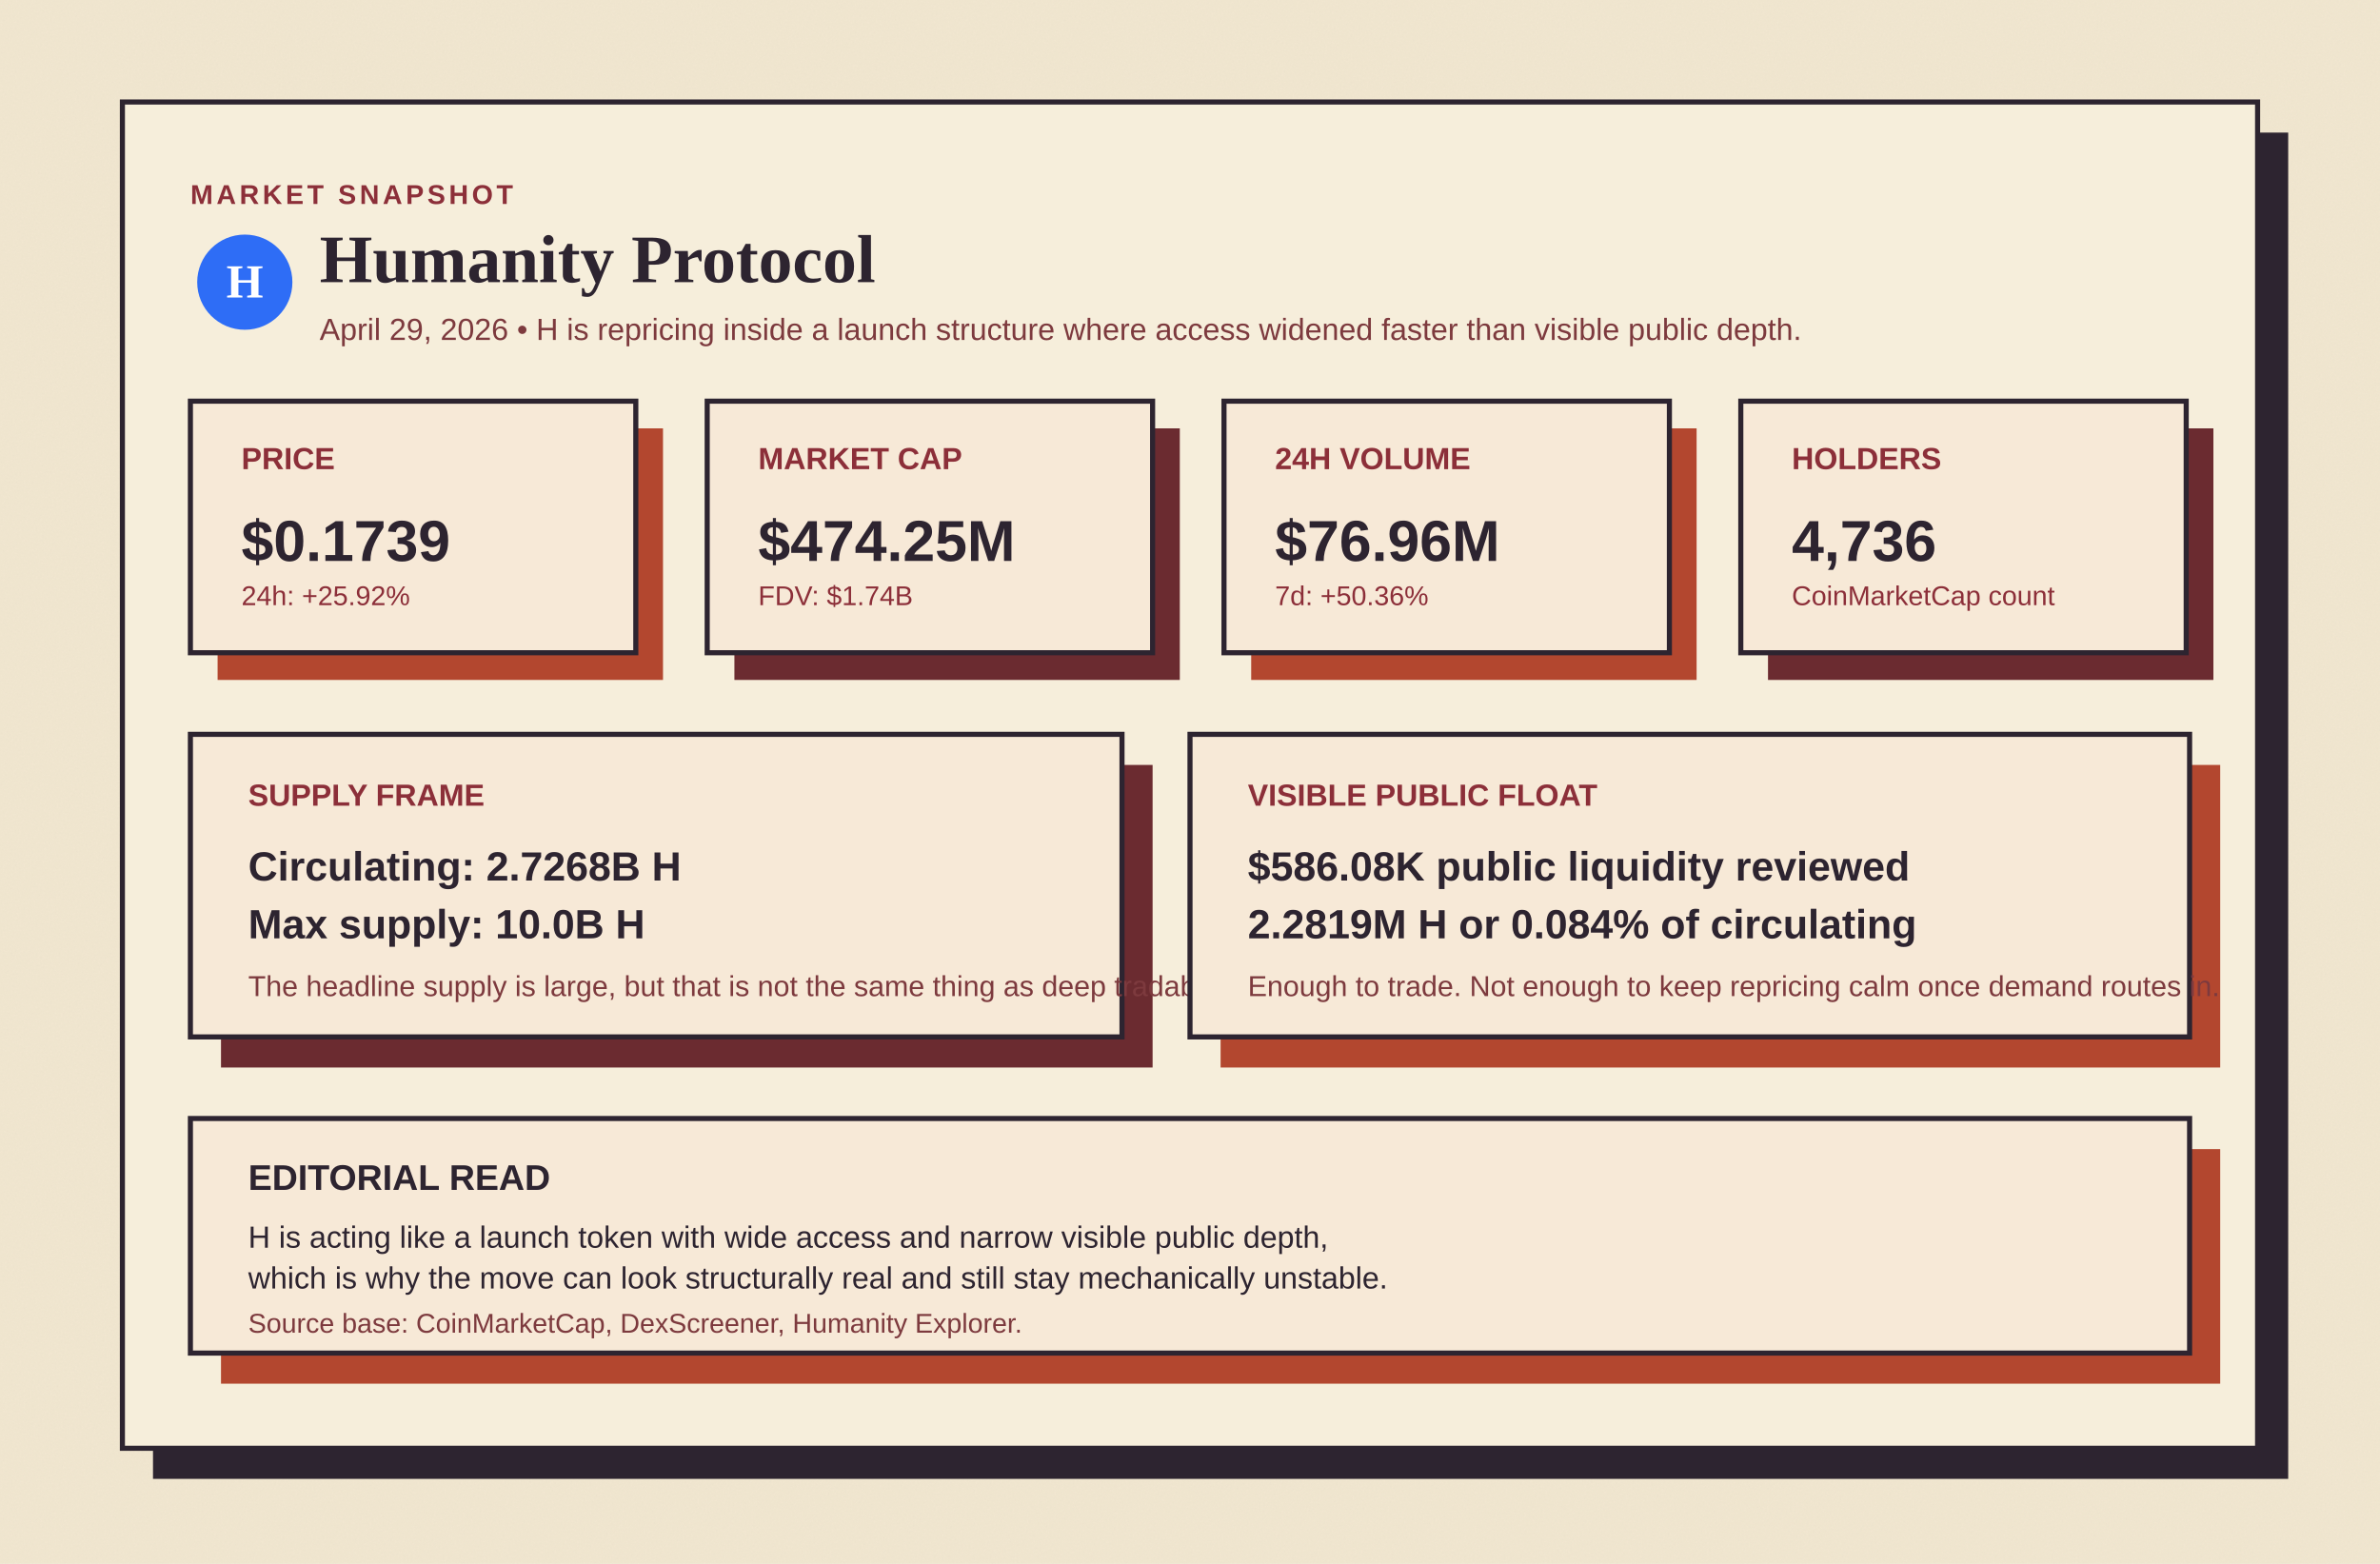
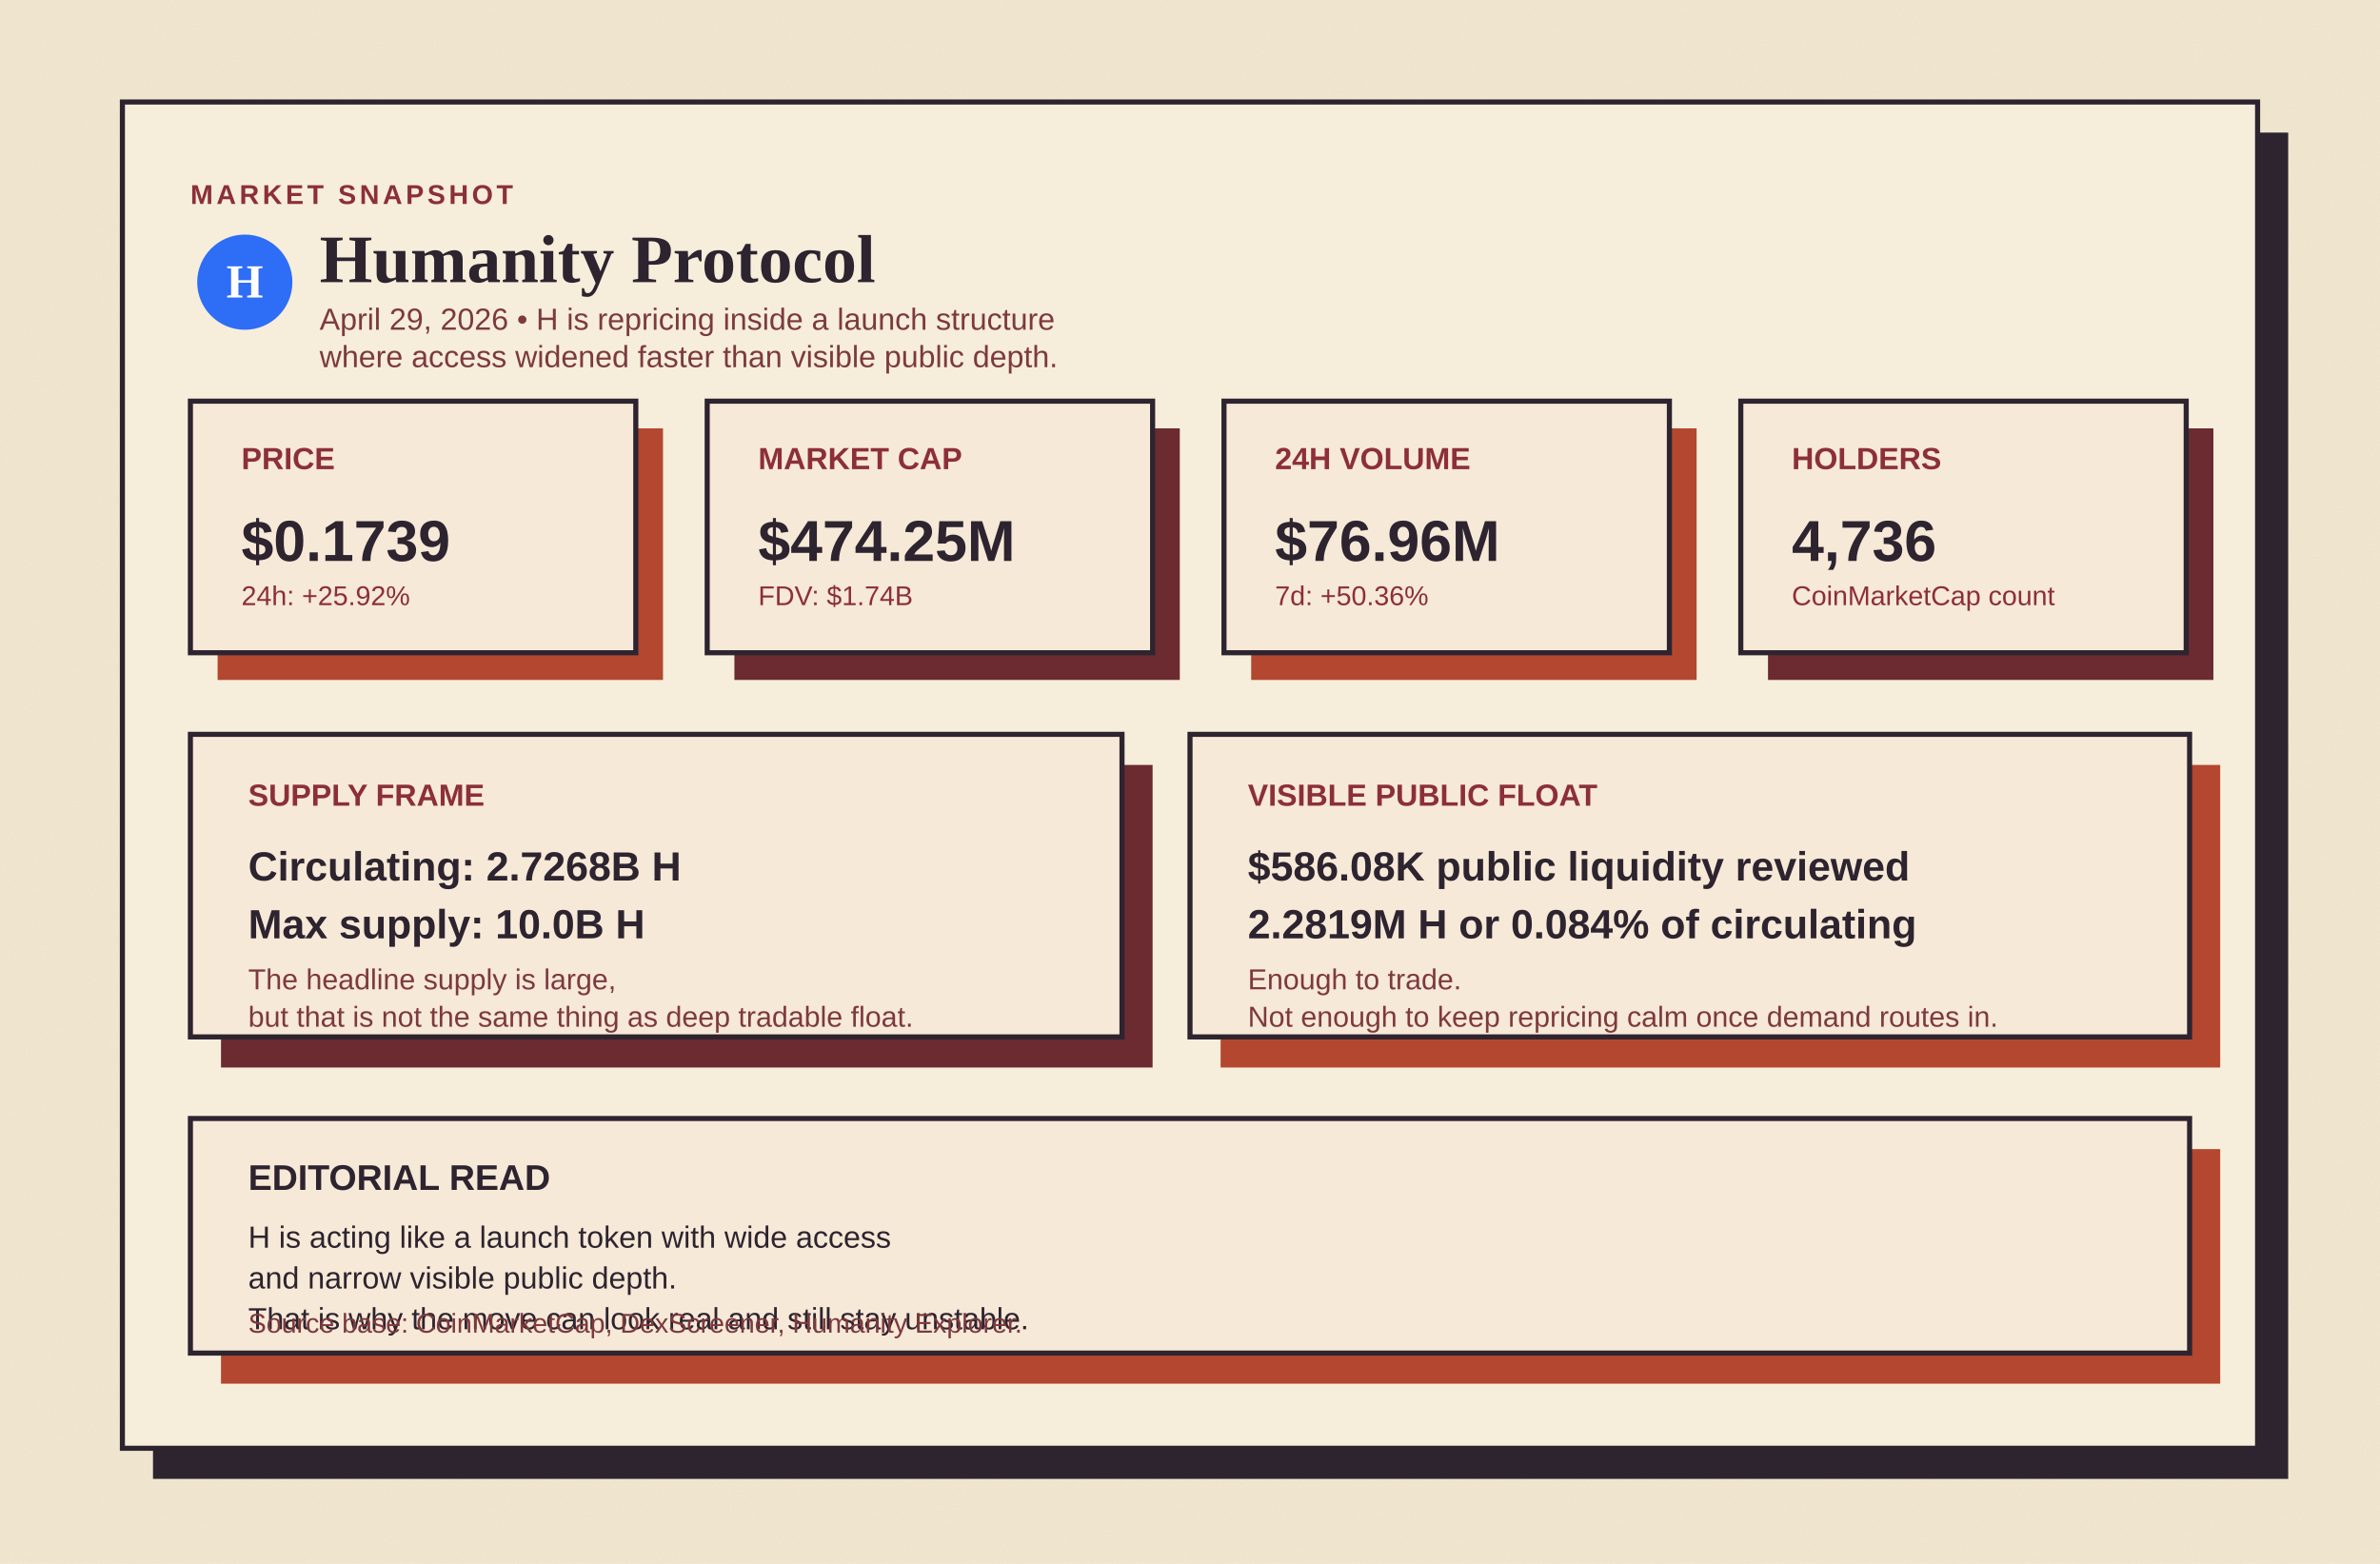
<svg xmlns="http://www.w3.org/2000/svg" width="1400" height="920" viewBox="0 0 1400 920" fill="none" role="img" aria-labelledby="title desc">
  <defs>
    <filter id="grain" x="-20%" y="-20%" width="140%" height="140%">
      <feTurbulence type="fractalNoise" baseFrequency="0.82" numOctaves="2" stitchTiles="stitch" result="noise" />
      <feColorMatrix in="noise" type="saturate" values="0" />
      <feComponentTransfer>
        <feFuncA type="table" tableValues="0 0.05" />
      </feComponentTransfer>
    </filter>
  </defs>
  <rect width="1400" height="920" fill="#F1E6CF" />
  <rect width="1400" height="920" fill="#F1E6CF" filter="url(#grain)" />
  <rect x="72" y="60" width="1256" height="792" fill="#F6EEDB" />
  <rect x="90" y="78" width="1256" height="792" fill="#2D2430" />
  <rect x="72" y="60" width="1256" height="792" fill="#F6EEDB" stroke="#2D2430" stroke-width="3" />
  <text x="112" y="120" fill="#8C2F39" font-family="Arial, Helvetica, sans-serif" font-size="16" font-weight="700" letter-spacing="2">MARKET SNAPSHOT</text>
  <circle cx="144" cy="166" r="28" fill="#2E6DF6" />
  <text x="144" y="175" text-anchor="middle" fill="#FFFFFF" font-family="Georgia, 'Times New Roman', serif" font-size="28" font-weight="700">H</text>
  <text x="188" y="166" fill="#2D2430" font-family="Georgia, 'Times New Roman', serif" font-size="40" font-weight="700">Humanity Protocol</text>
-   <text x="188" y="200" fill="#7D3A3E" font-family="Arial, Helvetica, sans-serif" font-size="18">April 29, 2026 • H is repricing inside a launch structure where access widened faster than visible public depth.</text>
+   <text x="188" y="194" fill="#7D3A3E" font-family="Arial, Helvetica, sans-serif" font-size="18">
+     <tspan x="188" dy="0">April 29, 2026 • H is repricing inside a launch structure</tspan>
+     <tspan x="188" dy="22">where access widened faster than visible public depth.</tspan>
+   </text>
  <rect x="112" y="236" width="262" height="148" fill="#E7A0A4" />
  <rect x="128" y="252" width="262" height="148" fill="#B3472F" />
  <rect x="112" y="236" width="262" height="148" fill="#F7E9D7" stroke="#2D2430" stroke-width="3" />
  <text x="142" y="276" fill="#8C2F39" font-family="Arial, Helvetica, sans-serif" font-size="18" font-weight="700">PRICE</text>
  <text x="142" y="330" fill="#2D2430" font-family="Arial, Helvetica, sans-serif" font-size="34" font-weight="700">$0.1739</text>
  <text x="142" y="356" fill="#8C2F39" font-family="Arial, Helvetica, sans-serif" font-size="16">24h: +25.92%</text>
  <rect x="416" y="236" width="262" height="148" fill="#D98858" />
  <rect x="432" y="252" width="262" height="148" fill="#6B2B30" />
  <rect x="416" y="236" width="262" height="148" fill="#F7E9D7" stroke="#2D2430" stroke-width="3" />
  <text x="446" y="276" fill="#8C2F39" font-family="Arial, Helvetica, sans-serif" font-size="18" font-weight="700">MARKET CAP</text>
  <text x="446" y="330" fill="#2D2430" font-family="Arial, Helvetica, sans-serif" font-size="34" font-weight="700">$474.25M</text>
  <text x="446" y="356" fill="#8C2F39" font-family="Arial, Helvetica, sans-serif" font-size="16">FDV: $1.74B</text>
  <rect x="720" y="236" width="262" height="148" fill="#E7A0A4" />
  <rect x="736" y="252" width="262" height="148" fill="#B3472F" />
  <rect x="720" y="236" width="262" height="148" fill="#F7E9D7" stroke="#2D2430" stroke-width="3" />
  <text x="750" y="276" fill="#8C2F39" font-family="Arial, Helvetica, sans-serif" font-size="18" font-weight="700">24H VOLUME</text>
  <text x="750" y="330" fill="#2D2430" font-family="Arial, Helvetica, sans-serif" font-size="34" font-weight="700">$76.96M</text>
  <text x="750" y="356" fill="#8C2F39" font-family="Arial, Helvetica, sans-serif" font-size="16">7d: +50.36%</text>
  <rect x="1024" y="236" width="262" height="148" fill="#D98858" />
  <rect x="1040" y="252" width="262" height="148" fill="#6B2B30" />
  <rect x="1024" y="236" width="262" height="148" fill="#F7E9D7" stroke="#2D2430" stroke-width="3" />
  <text x="1054" y="276" fill="#8C2F39" font-family="Arial, Helvetica, sans-serif" font-size="18" font-weight="700">HOLDERS</text>
  <text x="1054" y="330" fill="#2D2430" font-family="Arial, Helvetica, sans-serif" font-size="34" font-weight="700">4,736</text>
  <text x="1054" y="356" fill="#8C2F39" font-family="Arial, Helvetica, sans-serif" font-size="16">CoinMarketCap count</text>
  <rect x="112" y="432" width="548" height="178" fill="#D98858" />
  <rect x="130" y="450" width="548" height="178" fill="#6B2B30" />
  <rect x="112" y="432" width="548" height="178" fill="#F7E9D7" stroke="#2D2430" stroke-width="3" />
  <text x="146" y="474" fill="#8C2F39" font-family="Arial, Helvetica, sans-serif" font-size="18" font-weight="700">SUPPLY FRAME</text>
  <text x="146" y="518" fill="#2D2430" font-family="Arial, Helvetica, sans-serif" font-size="24" font-weight="700">Circulating: 2.7268B H</text>
  <text x="146" y="552" fill="#2D2430" font-family="Arial, Helvetica, sans-serif" font-size="24" font-weight="700">Max supply: 10.0B H</text>
-   <text x="146" y="586" fill="#7D3A3E" font-family="Arial, Helvetica, sans-serif" font-size="17">The headline supply is large, but that is not the same thing as deep tradable float.</text>
+   <text x="146" y="582" fill="#7D3A3E" font-family="Arial, Helvetica, sans-serif" font-size="17">
+     <tspan x="146" dy="0">The headline supply is large,</tspan>
+     <tspan x="146" dy="22">but that is not the same thing as deep tradable float.</tspan>
+   </text>
  <rect x="700" y="432" width="588" height="178" fill="#E7A0A4" />
  <rect x="718" y="450" width="588" height="178" fill="#B3472F" />
  <rect x="700" y="432" width="588" height="178" fill="#F7E9D7" stroke="#2D2430" stroke-width="3" />
  <text x="734" y="474" fill="#8C2F39" font-family="Arial, Helvetica, sans-serif" font-size="18" font-weight="700">VISIBLE PUBLIC FLOAT</text>
  <text x="734" y="518" fill="#2D2430" font-family="Arial, Helvetica, sans-serif" font-size="24" font-weight="700">$586.08K public liquidity reviewed</text>
  <text x="734" y="552" fill="#2D2430" font-family="Arial, Helvetica, sans-serif" font-size="24" font-weight="700">2.2819M H or 0.084% of circulating</text>
-   <text x="734" y="586" fill="#7D3A3E" font-family="Arial, Helvetica, sans-serif" font-size="17">Enough to trade. Not enough to keep repricing calm once demand routes in.</text>
+   <text x="734" y="582" fill="#7D3A3E" font-family="Arial, Helvetica, sans-serif" font-size="17">
+     <tspan x="734" dy="0">Enough to trade.</tspan>
+     <tspan x="734" dy="22">Not enough to keep repricing calm once demand routes in.</tspan>
+   </text>
  <rect x="112" y="658" width="1176" height="138" fill="#E7A0A4" />
  <rect x="130" y="676" width="1176" height="138" fill="#B3472F" />
  <rect x="112" y="658" width="1176" height="138" fill="#F7E9D7" stroke="#2D2430" stroke-width="3" />
  <text x="146" y="700" fill="#2D2430" font-family="Arial, Helvetica, sans-serif" font-size="21" font-weight="700">EDITORIAL READ</text>
  <text x="146" y="734" fill="#2D2430" font-family="Arial, Helvetica, sans-serif" font-size="18">
-     <tspan x="146" dy="0">H is acting like a launch token with wide access and narrow visible public depth,</tspan>
-     <tspan x="146" dy="24">which is why the move can look structurally real and still stay mechanically unstable.</tspan>
+     <tspan x="146" dy="0">H is acting like a launch token with wide access</tspan>
+     <tspan x="146" dy="24">and narrow visible public depth.</tspan>
+     <tspan x="146" dy="24">That is why the move can look real and still stay unstable.</tspan>
  </text>
  <text x="146" y="784" fill="#7D3A3E" font-family="Arial, Helvetica, sans-serif" font-size="16">Source base: CoinMarketCap, DexScreener, Humanity Explorer.</text>
</svg>
